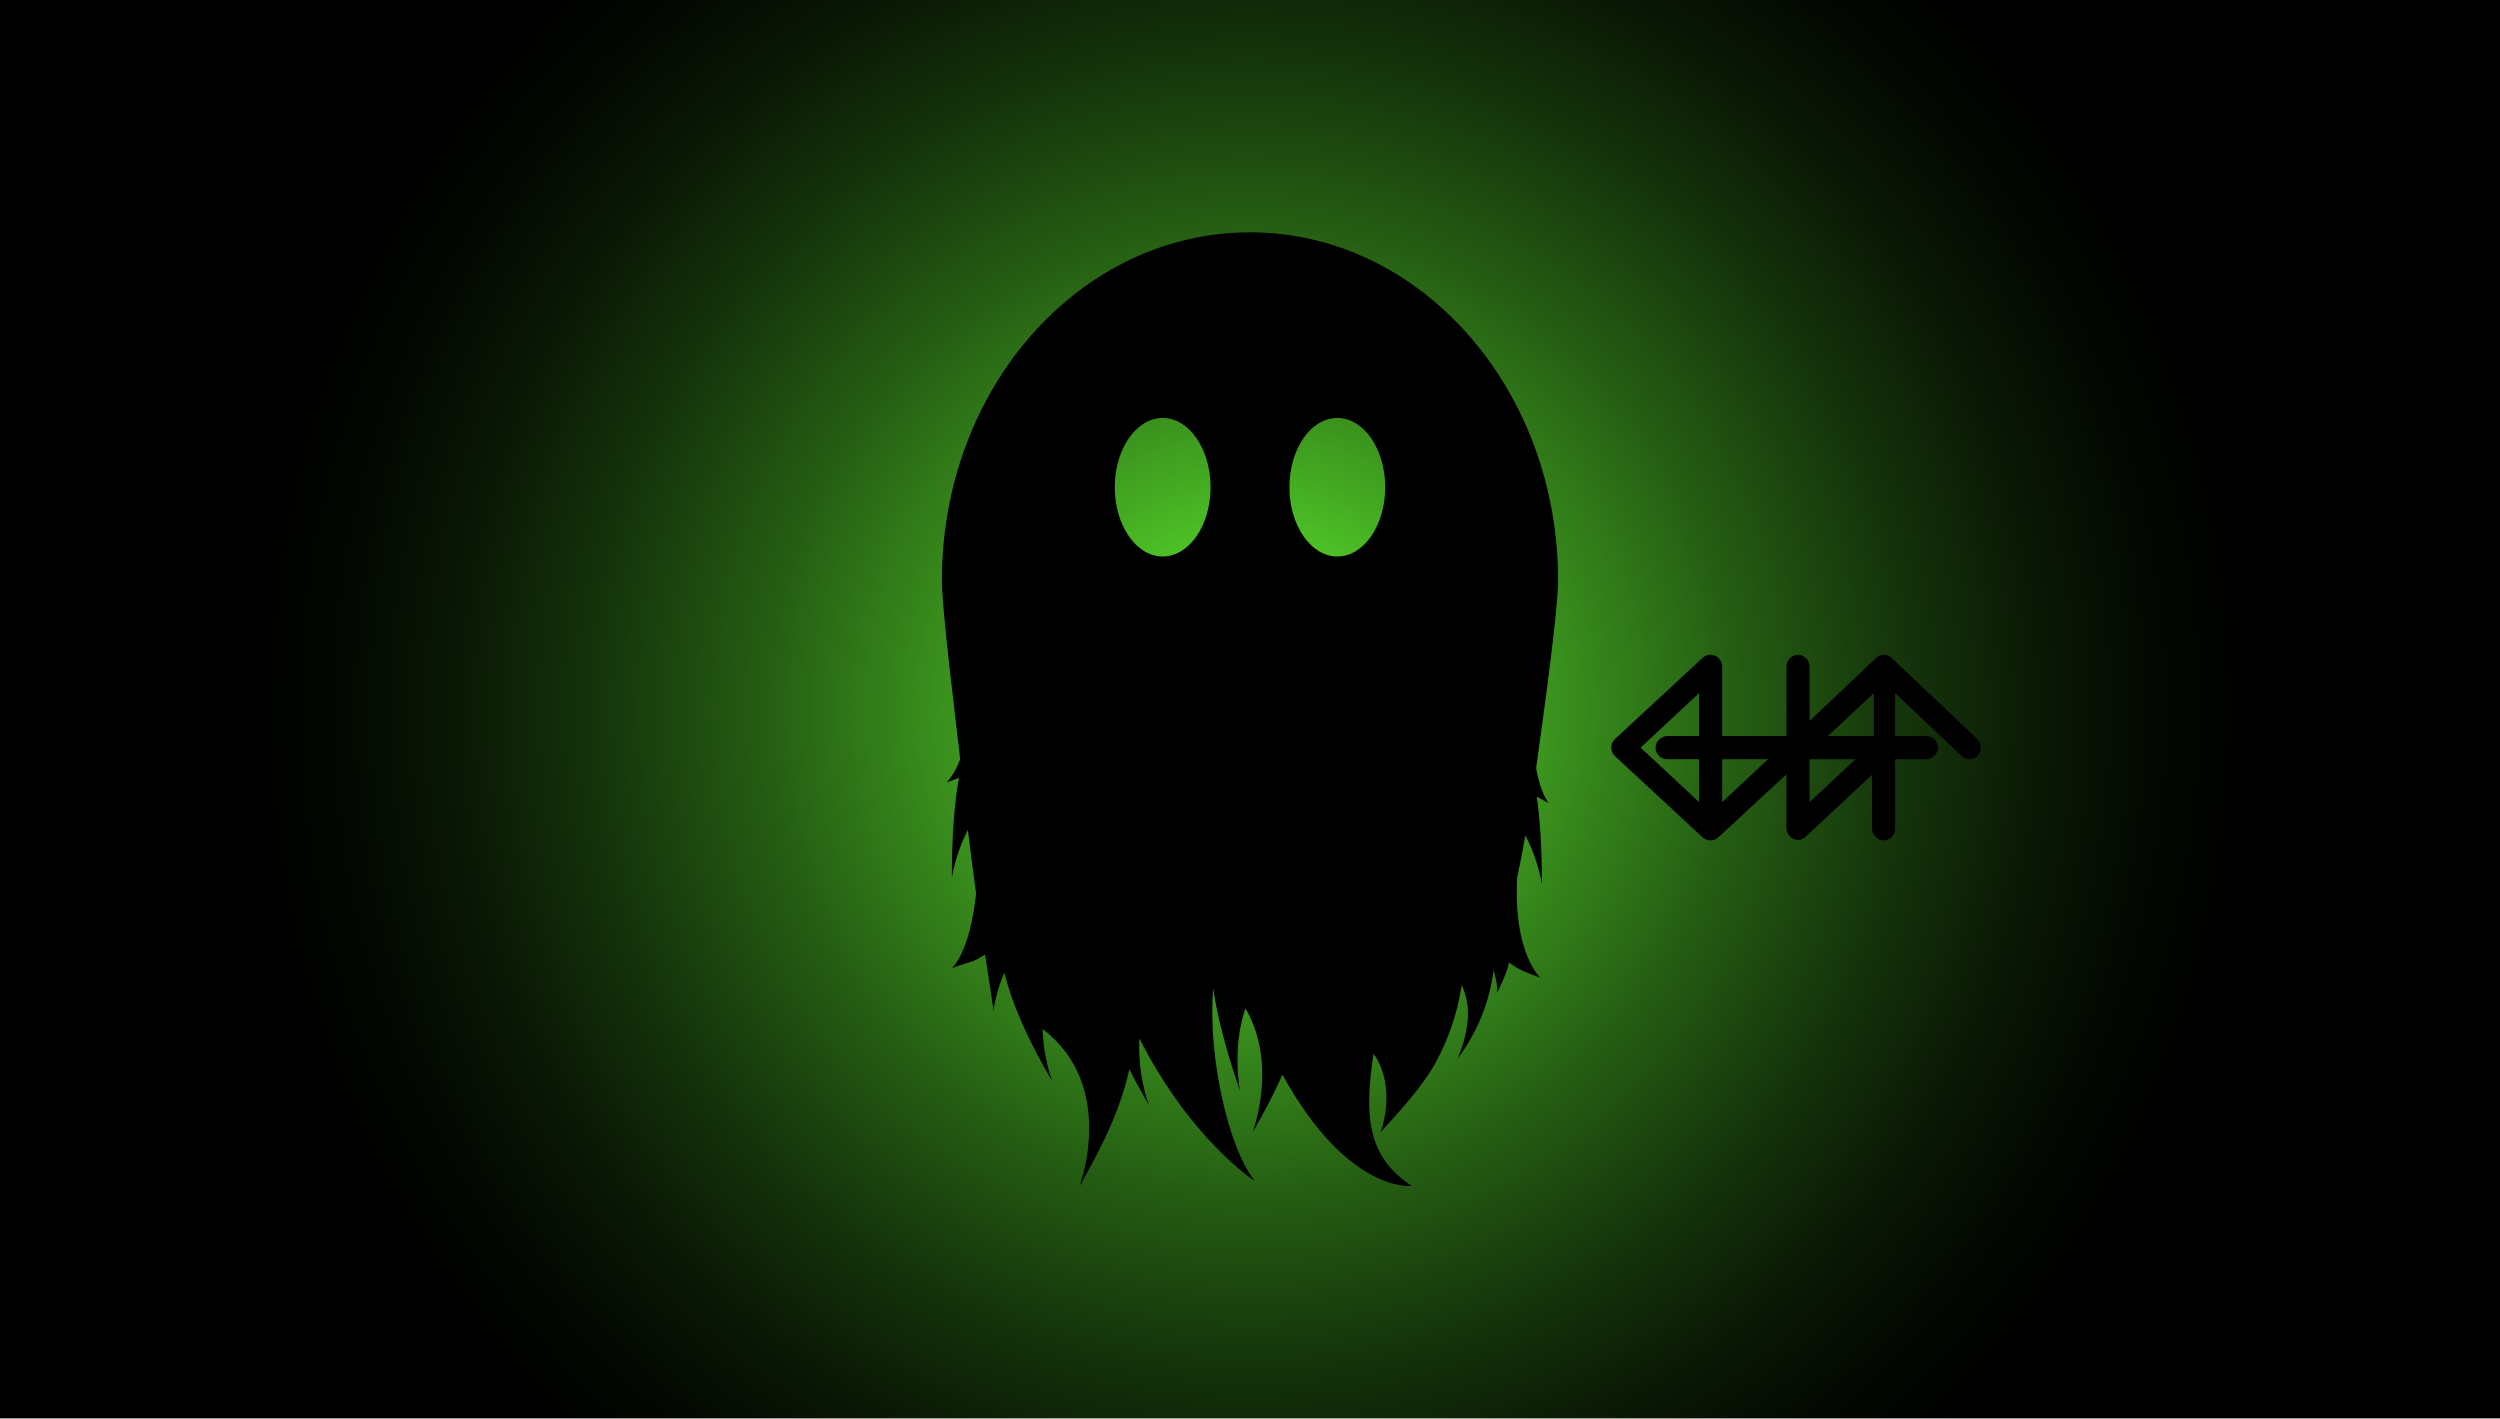
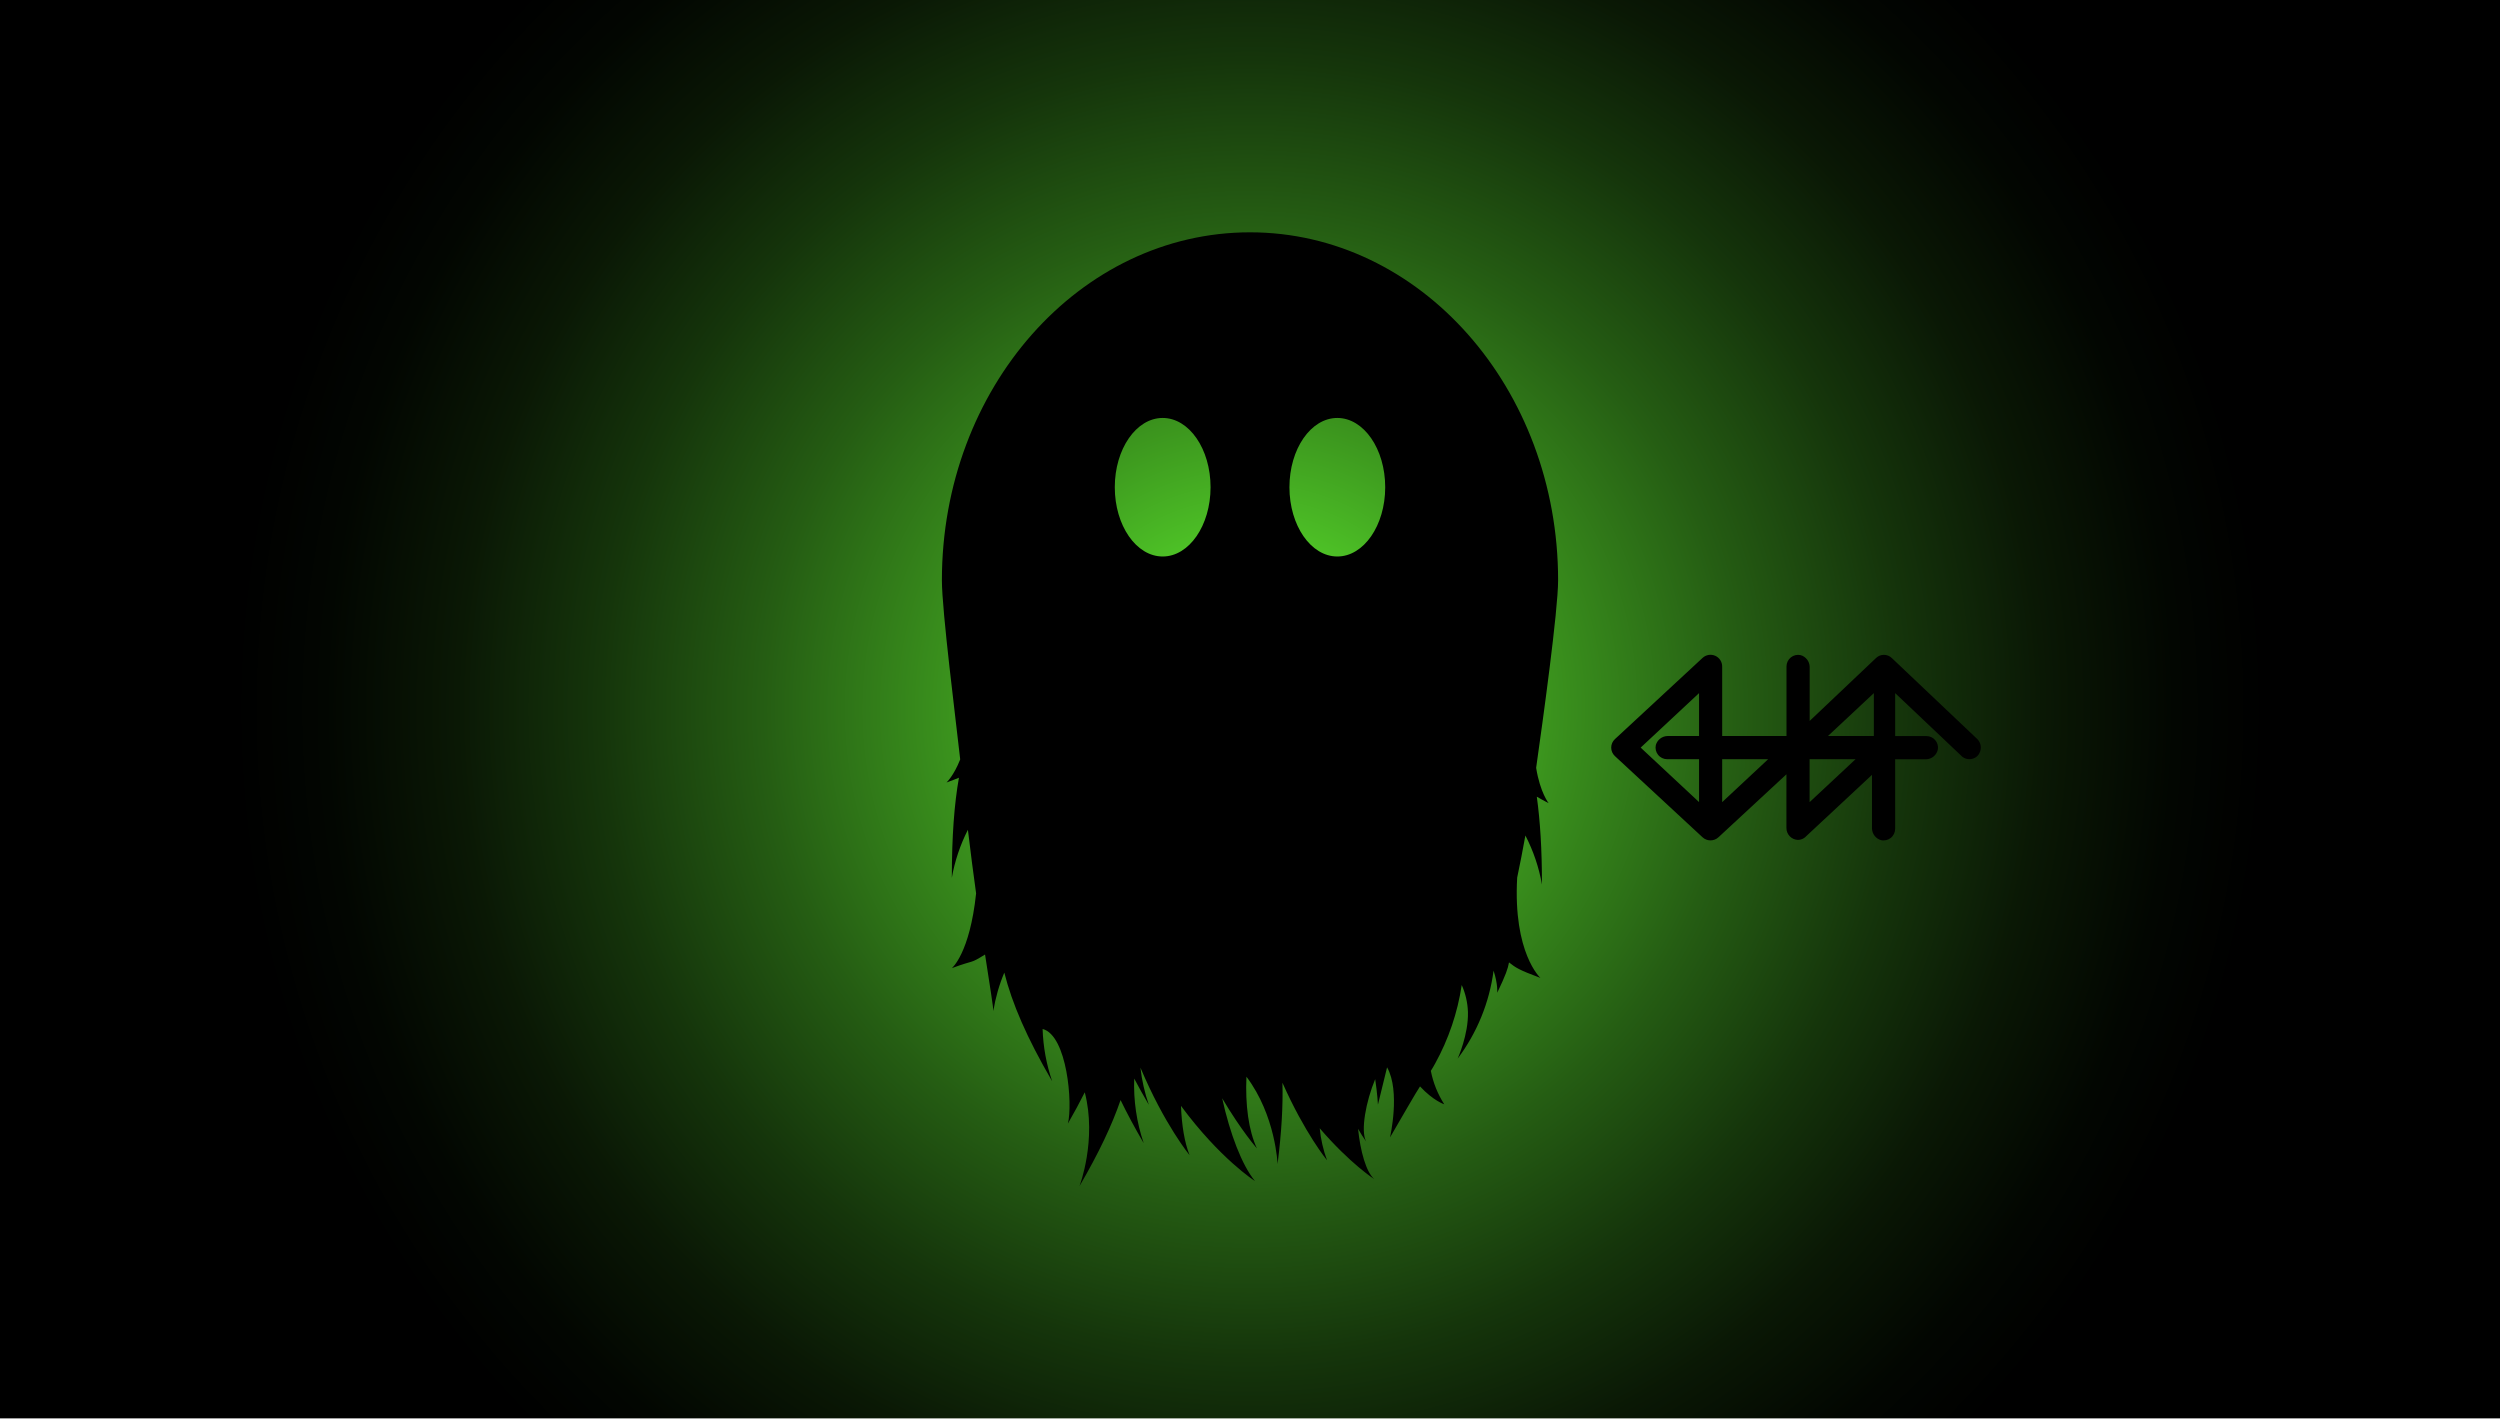
<svg xmlns="http://www.w3.org/2000/svg" id="Layer_1" data-name="Layer 1" viewBox="0 0 1366 775">
  <defs>
    <style>.cls-1{fill:url(#radial-gradient);}</style>
    <radialGradient id="radial-gradient" cx="683" cy="387.5" r="555.27" gradientUnits="userSpaceOnUse">
      <stop offset="0" stop-color="#6f3" />
      <stop offset="0.13" stop-color="#53cf29" />
      <stop offset="0.3" stop-color="#3a911d" />
      <stop offset="0.48" stop-color="#255d13" />
      <stop offset="0.64" stop-color="#15350b" />
      <stop offset="0.78" stop-color="#0a1805" />
      <stop offset="0.91" stop-color="#020601" />
      <stop offset="1" />
    </radialGradient>
  </defs>
  <rect class="cls-1" width="1366" height="775" />
  <path d="M1083.43,406.86h0l-46.8-44.36h0a6.19,6.19,0,0,0-8.52,0h0l-36.3,34.41V367.35a6.82,6.82,0,0,0-4.95-6.39,6.34,6.34,0,0,0-7.72,6.19v38H944V367.29a6.38,6.38,0,0,0-10.74-4.79h0l-47.87,44.36h0a6.31,6.31,0,0,0,0,9.27h0l47.87,44.35h0a6.4,6.4,0,0,0,8.71,0h0l37.13-34.4v29.3a6.51,6.51,0,0,0,6.31,6.55,6.22,6.22,0,0,0,4.18-1.68l0-.05,36.26-33.83v29.29a6.83,6.83,0,0,0,4.94,6.4,6.35,6.35,0,0,0,7.73-6.19v-38h16.85a6.71,6.71,0,0,0,6.5-5.53,6.3,6.3,0,0,0-6.19-7.14h-17.16V381.72l36.26,34.36,0,.05a6.3,6.3,0,0,0,7,1.09,5.63,5.63,0,0,0,2.82-2.81A6.53,6.53,0,0,0,1083.43,406.86Zm-152.07-1.7H914.14a6.82,6.82,0,0,0-6.4,4.94,6.35,6.35,0,0,0,6.19,7.73h17.43v23.44l-31.9-29.78,31.9-29.77ZM944,441.27V417.83h25.11Zm82.87-59.55v23.44H1001.8Zm-35.1,59.55V417.83h25.11Z" transform="translate(-3 -3)" />
-   <path d="M842.35,422.56c3.59-25.25,12-85.91,12-102.47,0-105-75.37-190.15-168.35-190.15S517.65,215.07,517.65,320.09c0,16.61,7.66,76.61,10,97.85-3.53,9-7.48,12.62-7.48,12.62,2.78-1,5-1.88,6.79-2.61-2.56,14.45-3.87,32-3.88,54.69a93.17,93.17,0,0,1,8.78-26.24c1.49,12.48,3,24.13,4.48,34.74C532.87,524.05,523.08,532,523.08,532c13.3-4.94,9.3-2,18.15-7.45,2.68,17.54,4.53,28.62,4.52,30.89a92.31,92.31,0,0,1,6-21c4.26,16.84,12.2,35.4,26.16,59.37a97.36,97.36,0,0,1-5.23-28.59c41,31.35,20.16,85.86,20.16,85.86,15.21-26.13,23.27-45.82,27.23-63.86,3.08,6.11,6.61,12.58,10.64,19.5a97.86,97.86,0,0,1-5.15-36.29c28.49,55.88,63.11,77.91,63.11,77.91-14.22-17.39-25.85-67.69-22.78-105.11,2.29,15.36,6.88,33.2,14.62,55.76,0,0-4.48-23.54,3-45,18.06,30.59,3.9,67.71,3.9,67.71a320.24,320.24,0,0,0,16.33-31.5c35.75,65.08,70.61,60.8,70.61,60.8-25.22-16.55-25.64-39.92-20.84-72.3,13.12,18.75,3.87,43,3.87,43,1-1.74,20.73-21.18,29.79-37.61a128.22,128.22,0,0,0,14.53-42.9,39.41,39.41,0,0,1,3.39,14.69c.36,12.47-5.63,25.52-5.63,25.53a102,102,0,0,0,19.64-48.09c2.45,7.61,2,12.1,2,12.1,4.76-10,5.76-13,6.43-16.59,3.75,2.93,5.33,4.07,17.16,8.47,0,0-15-13.56-12.69-54.81,1.57-7.43,3.06-15.11,4.48-23a93.2,93.2,0,0,1,9.06,26.79c0-19.31-1-34.88-2.82-48,1.67,1,3.76,2.12,6.45,3.55C849.22,441.84,844.56,436.22,842.35,422.56ZM638.29,307.07c-14.45,0-26.17-16.95-26.17-37.85s11.72-37.85,26.17-37.85,26.16,16.94,26.16,37.85S652.74,307.07,638.29,307.07Zm95.42,0c-14.45,0-26.16-16.95-26.16-37.85s11.71-37.85,26.16-37.85,26.17,16.94,26.17,37.85S748.16,307.07,733.71,307.07Z" transform="translate(-3 -3)" />
+   <path d="M842.35,422.56c3.59-25.25,12-85.91,12-102.47,0-105-75.37-190.15-168.35-190.15S517.65,215.07,517.65,320.09c0,16.61,7.66,76.61,10,97.85-3.53,9-7.48,12.62-7.48,12.62,2.78-1,5-1.88,6.79-2.61-2.56,14.45-3.87,32-3.88,54.69a93.17,93.17,0,0,1,8.78-26.24c1.49,12.48,3,24.13,4.48,34.74C532.87,524.05,523.08,532,523.08,532c13.3-4.94,9.3-2,18.15-7.45,2.68,17.54,4.53,28.62,4.52,30.89a92.31,92.31,0,0,1,6-21c4.26,16.84,12.2,35.4,26.16,59.37a97.36,97.36,0,0,1-5.23-28.59c13.47,3.53,16.52,41,13.82,51.7q5.16-9,9.22-17.08c6.74,26-2.88,51.24-2.88,51.24,10.63-18.25,17.76-33.36,22.44-47,3.53,7.28,7.7,15.07,12.64,23.54a98.15,98.15,0,0,1-5.19-35.29c2.41,4.57,5.06,9.34,8,14.35a94.06,94.06,0,0,1-4.6-20.32c13.15,31.2,26.86,47.83,26.86,47.83-2.77-6.93-4.3-16.26-4.7-26.94,21.42,29,40.4,41.05,40.4,41.05-7.13-8.72-13.6-25.71-17.9-45.21,10.45,17.67,19,27.42,19,27.42-4.58-9.79-6.42-23.83-5.73-39.19,16,21.21,17,47.72,17,47.72,2.2-17.37,3-31.81,2.67-44.42C716,622.27,728.1,637,728.1,637a69.12,69.12,0,0,1-4-17.5c16.71,19.42,29.81,27.78,29.81,27.78-4.49-3.89-7.6-15.2-8.87-27.52a68.51,68.51,0,0,0,4.45,7c-3.19-5.73-.14-22,4.91-34.11,1.23,8.09,1.5,13.94,1.5,13.94,1.28-5.16,3.14-12.79,5-20.4,7.41,13.12,1.6,38.31,1.6,38.31,4.66-8,15-26,16.4-27.89,7.27,7.85,13.25,9.79,13.25,9.79a52.42,52.42,0,0,1-7.34-18.28c.84-1.34,1.63-2.66,2.35-4a128.22,128.22,0,0,0,14.53-42.9,39.41,39.41,0,0,1,3.39,14.69c.36,12.47-5.63,25.52-5.63,25.53a102,102,0,0,0,19.64-48.09c2.45,7.61,2,12.1,2,12.1,4.76-10,5.76-13,6.43-16.59,3.75,2.93,5.33,4.07,17.16,8.47,0,0-15-13.56-12.69-54.81,1.57-7.43,3.06-15.11,4.48-23a93.2,93.2,0,0,1,9.06,26.79c0-19.31-1-34.88-2.82-48,1.67,1,3.76,2.12,6.45,3.55C849.22,441.84,844.56,436.22,842.35,422.56ZM638.29,307.07c-14.45,0-26.17-16.95-26.17-37.85s11.72-37.85,26.17-37.85,26.16,16.94,26.16,37.85S652.74,307.07,638.29,307.07Zm69.26-37.85c0-20.91,11.71-37.85,26.16-37.85s26.17,16.94,26.17,37.85-11.72,37.85-26.17,37.85S707.55,290.12,707.55,269.22Z" transform="translate(-3 -3)" />
</svg>
